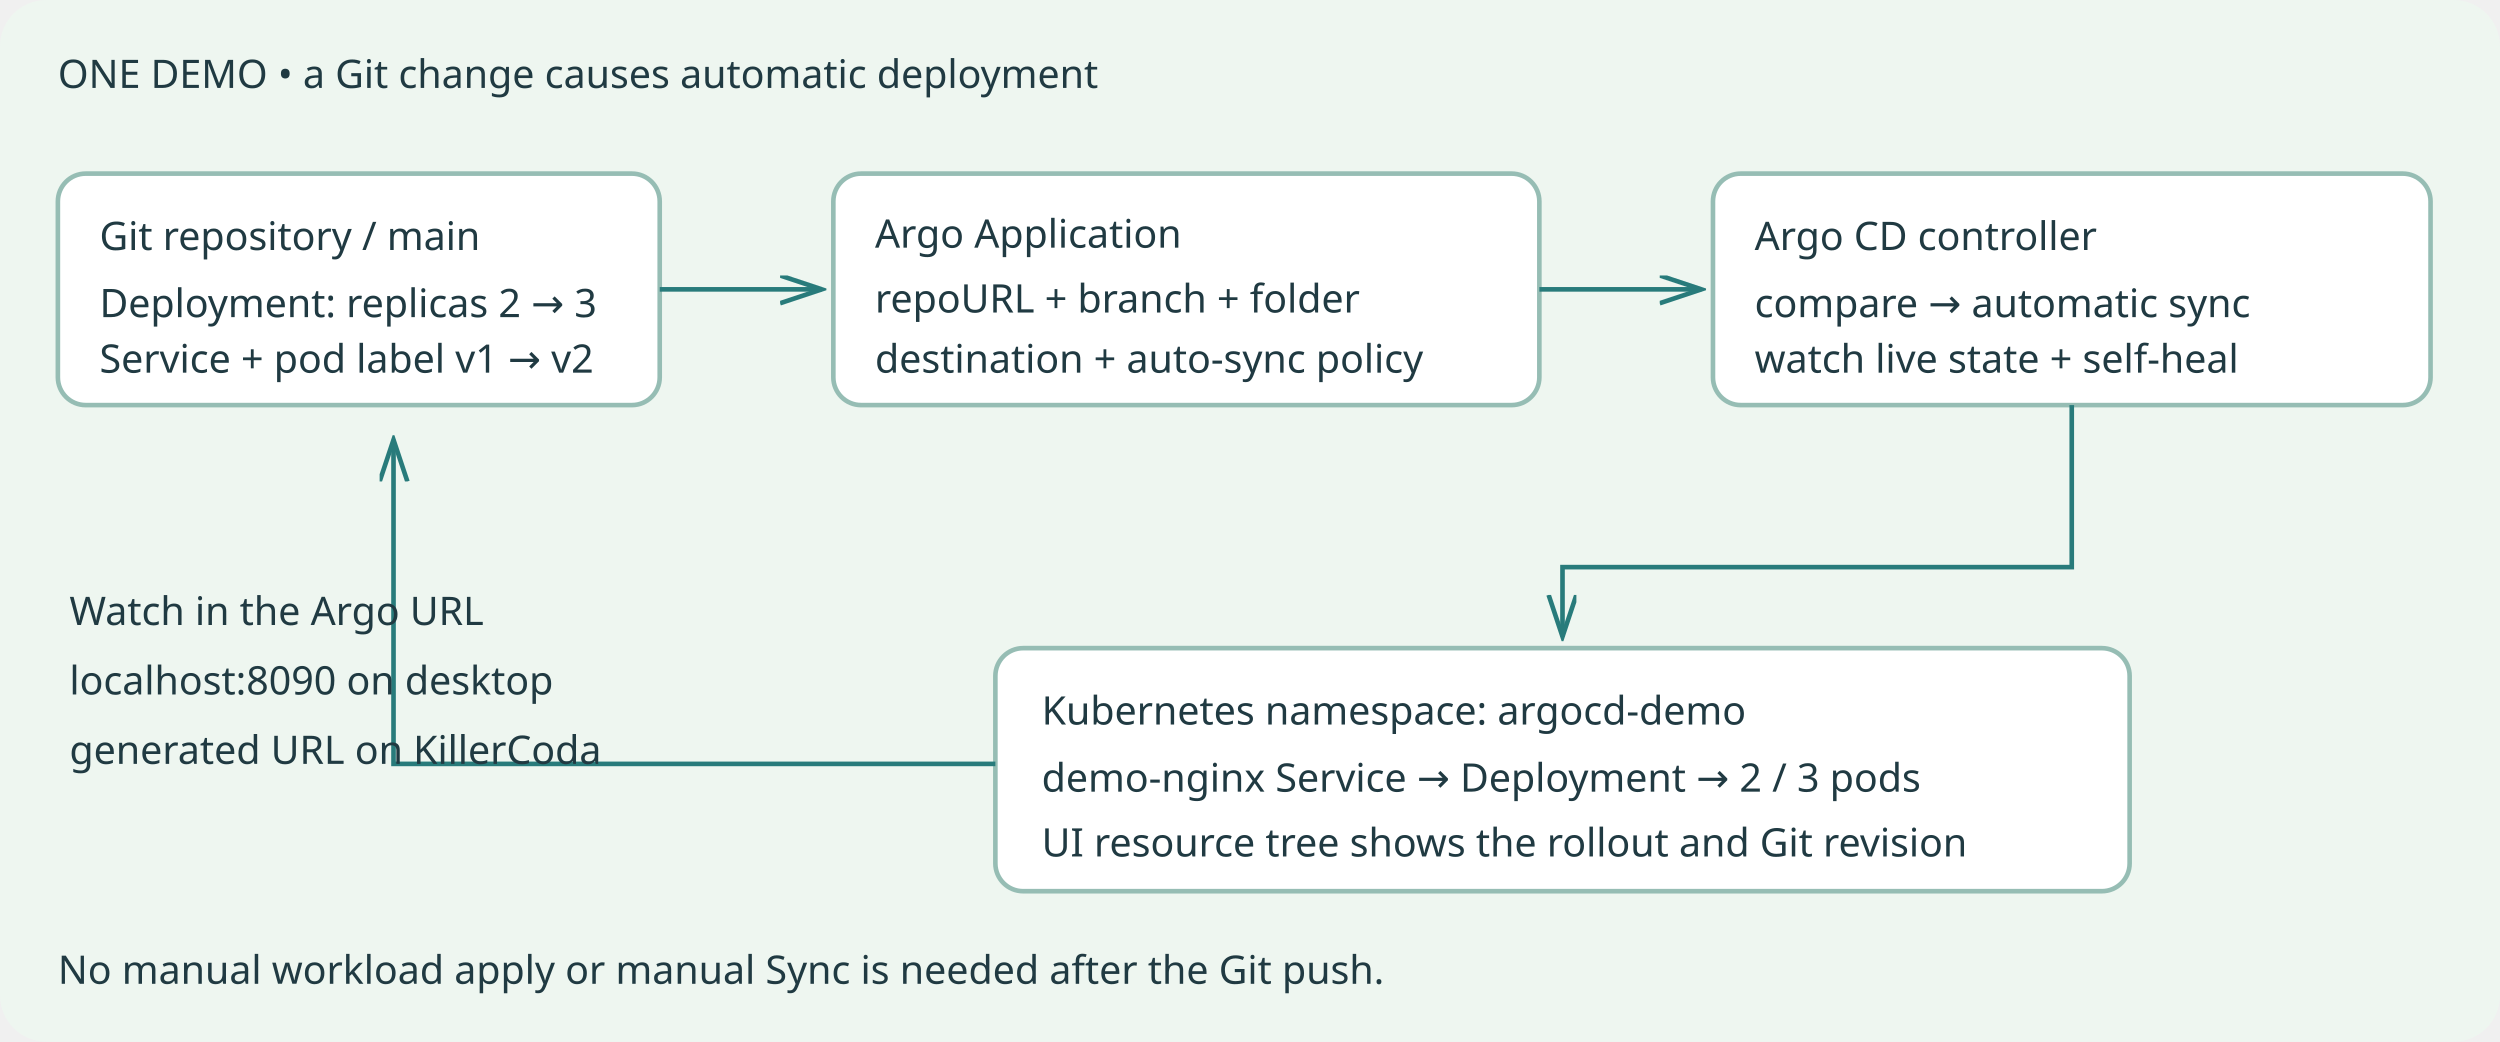
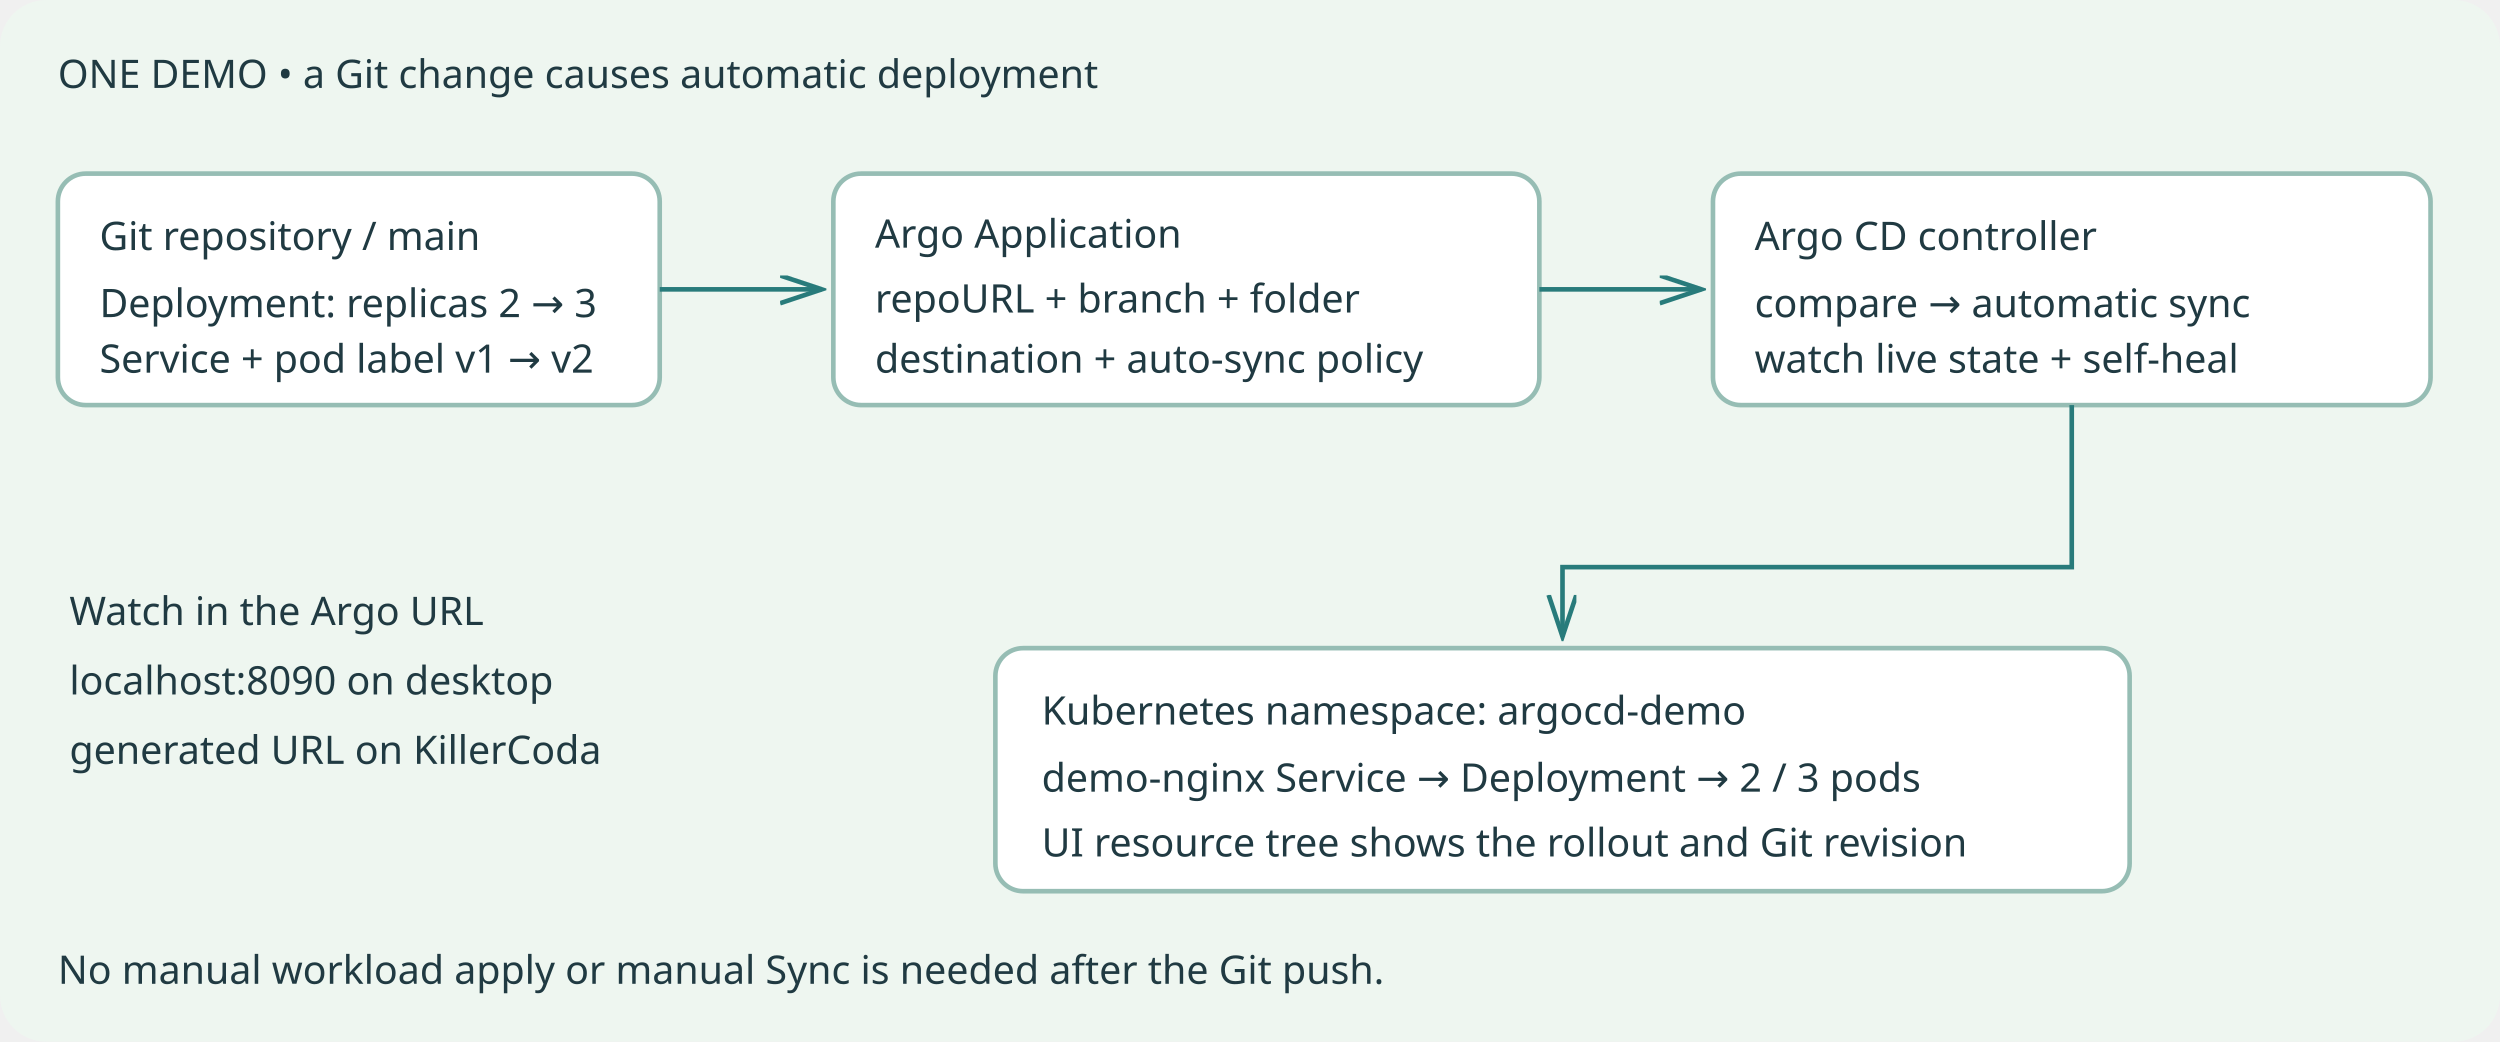
<svg xmlns="http://www.w3.org/2000/svg" viewBox="0 0 1080 450" role="img">
  <defs>
    <marker id="a" markerWidth="10" markerHeight="10" refX="9" refY="3" orient="auto">
      <path d="M0 0 L9 3 L0 6" fill="none" stroke="#287b7b" />
    </marker>
  </defs>
  <style>text{font:17px system-ui;fill:#203a42}.b{fill:#fff;stroke:#96bdb4;stroke-width:2}.l{fill:none;stroke:#287b7b;stroke-width:2;marker-end:url(#a)}</style>
  <rect width="1080" height="450" rx="20" fill="#eef6f0" />
  <text x="25" y="38">ONE DEMO • a Git change causes automatic deployment</text>
  <rect class="b" x="25" y="75" width="260" height="100" rx="12" />
  <text x="43" y="108">Git repository / main</text>
  <text x="43" y="137">Deployment: replicas 2 → 3</text>
  <text x="43" y="161">Service + pod label v1 → v2</text>
  <path class="l" d="M285 125 H355" />
  <rect class="b" x="360" y="75" width="305" height="100" rx="12" />
  <text x="378" y="107">Argo Application</text>
  <text x="378" y="135">repoURL + branch + folder</text>
  <text x="378" y="161">destination + auto-sync policy</text>
  <path class="l" d="M665 125 H735" />
  <rect class="b" x="740" y="75" width="310" height="100" rx="12" />
  <text x="758" y="108">Argo CD controller</text>
  <text x="758" y="137">compare → automatic sync</text>
  <text x="758" y="161">watch live state + self-heal</text>
  <path class="l" d="M895 175 V245 H675 V275" />
  <rect class="b" x="430" y="280" width="490" height="105" rx="12" />
  <text x="450" y="313">Kubernetes namespace: argocd-demo</text>
  <text x="450" y="342">demo-nginx Service → Deployment → 2 / 3 pods</text>
  <text x="450" y="370">UI resource tree shows the rollout and Git revision</text>
-   <path class="l" d="M430 330 H170 V190" />
  <text x="30" y="270">Watch in the Argo URL</text>
  <text x="30" y="300">localhost:8090 on desktop</text>
  <text x="30" y="330">generated URL on KillerCoda</text>
  <text x="25" y="425">No manual workload apply or manual Sync is needed after the Git push.</text>
</svg>
